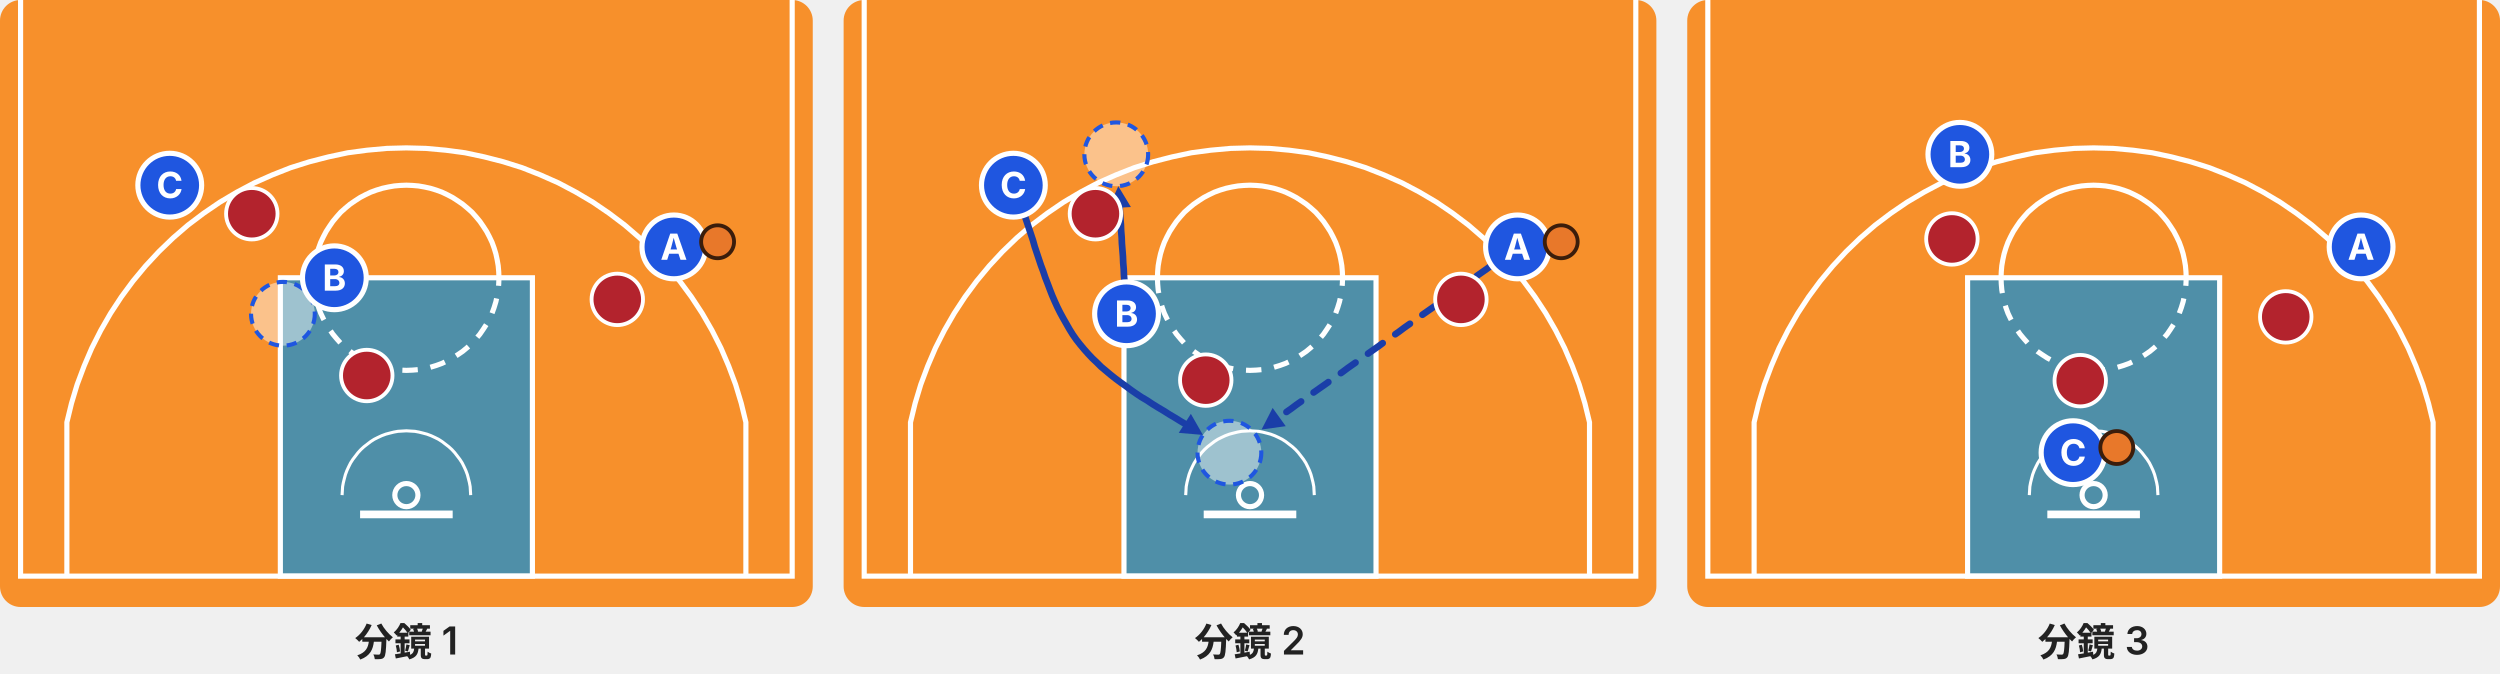
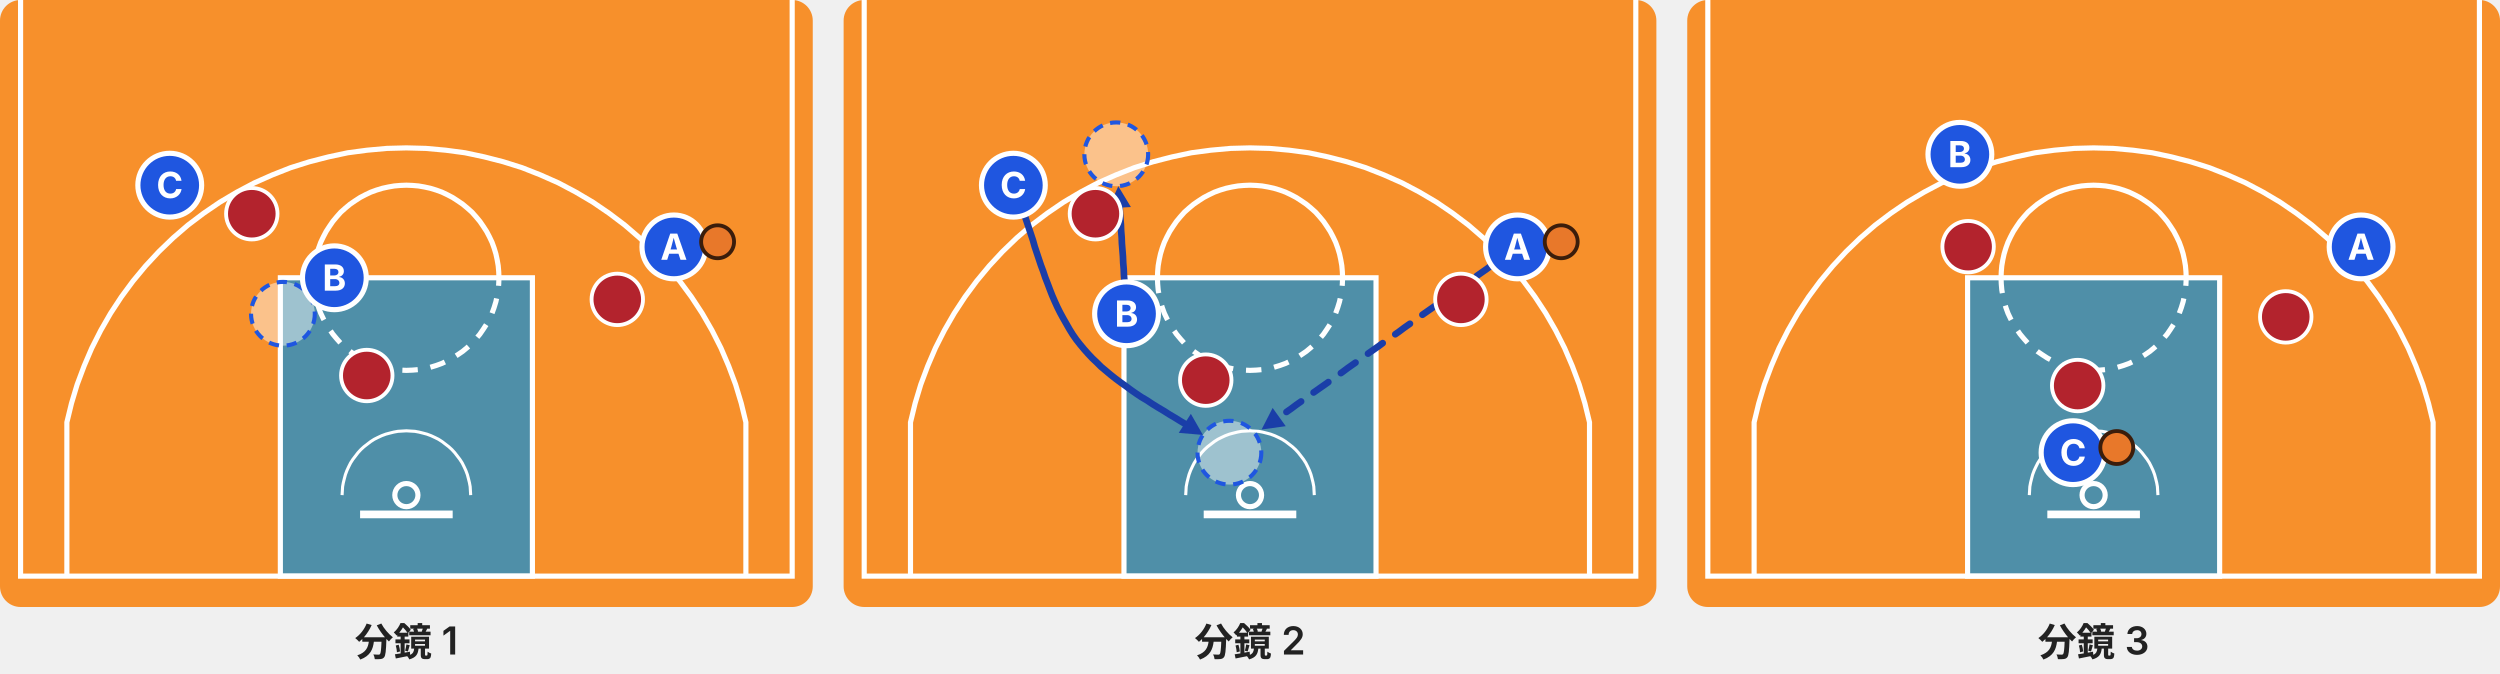
<svg xmlns="http://www.w3.org/2000/svg" viewBox="0 0 972.0 262.0" width="972.0" height="262.0" font-family="-apple-system, 'PingFang TC', 'Noto Sans TC', sans-serif">
  <g transform="translate(0,0)">
    <rect width="316.0" height="236.0" rx="8" fill="#f7902b" />
    <rect x="109.0" y="108.0" width="98.0" height="116.0" fill="#4f8fa8" stroke="#ffffff" stroke-width="2" />
    <polyline points="8.0,0.0 8.0,224.0 308.0,224.0 308.0,0.0" fill="none" stroke="#ffffff" stroke-width="2" />
    <polyline points="194.0,108.0 193.9,105.6 193.7,103.3 193.3,101.0 192.8,98.7 192.1,96.4 191.3,94.2 190.3,92.1 189.2,90.0 187.9,88.0 186.6,86.1 185.1,84.3 183.5,82.5 181.7,80.9 179.9,79.4 178.0,78.1 176.0,76.8 173.9,75.7 171.8,74.7 169.6,73.9 167.3,73.2 165.0,72.7 162.7,72.3 160.4,72.1 158.0,72.0 155.6,72.1 153.3,72.3 151.0,72.7 148.7,73.2 146.4,73.9 144.2,74.7 142.1,75.7 140.0,76.8 138.0,78.1 136.1,79.4 134.3,80.9 132.5,82.5 130.9,84.3 129.4,86.1 128.1,88.0 126.8,90.0 125.7,92.1 124.7,94.2 123.9,96.4 123.2,98.7 122.7,101.0 122.3,103.3 122.1,105.6 122.0,108.0" fill="none" stroke="#ffffff" stroke-width="2" />
    <polyline points="122.0,108.0 122.1,110.4 122.3,112.7 122.7,115.0 123.2,117.3 123.9,119.6 124.7,121.8 125.7,123.9 126.8,126.0 128.1,128.0 129.4,129.9 130.9,131.7 132.5,133.5 134.3,135.1 136.1,136.6 138.0,137.9 140.0,139.2 142.1,140.3 144.2,141.3 146.4,142.1 148.7,142.8 151.0,143.3 153.3,143.7 155.6,143.9 158.0,144.0 160.4,143.9 162.7,143.7 165.0,143.3 167.3,142.8 169.6,142.1 171.8,141.3 173.9,140.3 176.0,139.2 178.0,137.9 179.9,136.6 181.7,135.1 183.5,133.5 185.1,131.7 186.6,129.9 187.9,128.0 189.2,126.0 190.3,123.9 191.3,121.8 192.1,119.6 192.8,117.3 193.3,115.0 193.7,112.7 193.9,110.4 194.0,108.0" fill="none" stroke="#ffffff" stroke-width="2" stroke-dasharray="6 5" />
    <polyline points="290.0,224.0 290.0,164.2 288.2,156.8 286.0,149.5 283.3,142.3 280.3,135.3 276.8,128.4 273.0,121.8 268.8,115.4 264.3,109.3 259.4,103.4 254.2,97.8 248.7,92.5 242.9,87.5 236.8,82.9 230.5,78.6 223.9,74.7 217.1,71.1 210.1,68.0 203.0,65.2 195.7,62.9 188.3,61.0 180.8,59.4 173.3,58.4 165.6,57.7 158.0,57.5 150.4,57.7 142.7,58.4 135.2,59.4 127.7,61.0 120.3,62.9 113.0,65.2 105.9,68.0 98.9,71.1 92.1,74.7 85.5,78.6 79.2,82.9 73.1,87.5 67.3,92.5 61.8,97.8 56.6,103.4 51.7,109.3 47.2,115.4 43.0,121.8 39.2,128.4 35.7,135.3 32.7,142.3 30.0,149.5 27.8,156.8 26.0,164.2 26.0,224.0" fill="none" stroke="#ffffff" stroke-width="2" />
    <polyline points="183.0,192.5 182.9,190.9 182.8,189.2 182.5,187.6 182.1,186.0 181.7,184.5 181.1,182.9 180.4,181.4 179.7,180.0 178.8,178.6 177.8,177.3 176.8,176.0 175.7,174.8 174.5,173.7 173.2,172.7 171.9,171.7 170.5,170.8 169.1,170.1 167.6,169.4 166.0,168.8 164.5,168.4 162.9,168.0 161.3,167.7 159.6,167.6 158.0,167.5 156.4,167.6 154.7,167.7 153.1,168.0 151.5,168.4 150.0,168.8 148.4,169.4 146.9,170.1 145.5,170.8 144.1,171.7 142.8,172.7 141.5,173.7 140.3,174.8 139.2,176.0 138.2,177.3 137.2,178.6 136.3,180.0 135.6,181.4 134.9,182.9 134.3,184.5 133.9,186.0 133.5,187.6 133.2,189.2 133.1,190.9 133.0,192.5" fill="none" stroke="#ffffff" stroke-width="1.2" />
    <line x1="140.0" y1="200.0" x2="176.0" y2="200.0" stroke="#ffffff" stroke-width="3" />
    <circle cx="158.0" cy="192.5" r="4.5" fill="none" stroke="#ffffff" stroke-width="2" />
    <circle cx="110.0" cy="122.0" r="12.4" fill="#ffffff" fill-opacity="0.45" stroke="#1f56e0" stroke-width="1.6" stroke-dasharray="4 3" />
    <circle cx="240.0" cy="116.4" r="10.0" fill="#b3232d" stroke="#fff" stroke-width="1.5" />
    <circle cx="142.6" cy="146.0" r="10.0" fill="#b3232d" stroke="#fff" stroke-width="1.5" />
    <circle cx="97.9" cy="83.1" r="10.0" fill="#b3232d" stroke="#fff" stroke-width="1.5" />
    <circle cx="262.0" cy="96.0" r="12.4" fill="#1f56e0" stroke="#fff" stroke-width="2" />
    <text x="262.0" y="101.0" font-size="14" font-weight="700" fill="#fff" text-anchor="middle">A</text>
    <circle cx="130.0" cy="108.0" r="12.4" fill="#1f56e0" stroke="#fff" stroke-width="2" />
    <text x="130.0" y="113.0" font-size="14" font-weight="700" fill="#fff" text-anchor="middle">B</text>
    <circle cx="66.0" cy="72.0" r="12.4" fill="#1f56e0" stroke="#fff" stroke-width="2" />
    <text x="66.0" y="77.0" font-size="14" font-weight="700" fill="#fff" text-anchor="middle">C</text>
    <circle cx="279.0" cy="94.0" r="6.4" fill="#e8782a" stroke="#3b1d0b" stroke-width="1.5" />
    <text x="158.0" y="255.0" font-size="15" font-weight="600" fill="#222" text-anchor="middle">分鏡 1</text>
  </g>
  <g transform="translate(328,0)">
    <rect width="316.0" height="236.0" rx="8" fill="#f7902b" />
    <rect x="109.0" y="108.0" width="98.0" height="116.0" fill="#4f8fa8" stroke="#ffffff" stroke-width="2" />
    <polyline points="8.0,0.0 8.0,224.0 308.0,224.0 308.0,0.0" fill="none" stroke="#ffffff" stroke-width="2" />
    <polyline points="194.0,108.0 193.9,105.6 193.7,103.3 193.3,101.0 192.8,98.7 192.1,96.4 191.3,94.2 190.3,92.1 189.2,90.0 187.9,88.0 186.6,86.1 185.1,84.3 183.5,82.5 181.7,80.9 179.9,79.4 178.0,78.1 176.0,76.8 173.9,75.7 171.8,74.7 169.6,73.9 167.3,73.2 165.0,72.7 162.7,72.3 160.4,72.1 158.0,72.0 155.6,72.1 153.3,72.3 151.0,72.7 148.7,73.2 146.4,73.9 144.2,74.7 142.1,75.7 140.0,76.8 138.0,78.1 136.1,79.4 134.3,80.9 132.5,82.5 130.9,84.3 129.4,86.1 128.1,88.0 126.8,90.0 125.7,92.1 124.7,94.2 123.9,96.4 123.2,98.7 122.7,101.0 122.3,103.3 122.1,105.6 122.0,108.0" fill="none" stroke="#ffffff" stroke-width="2" />
    <polyline points="122.0,108.0 122.1,110.4 122.3,112.7 122.7,115.0 123.2,117.3 123.9,119.6 124.7,121.8 125.7,123.9 126.8,126.0 128.1,128.0 129.4,129.9 130.9,131.7 132.5,133.5 134.3,135.1 136.1,136.6 138.0,137.9 140.0,139.2 142.1,140.3 144.2,141.3 146.4,142.1 148.7,142.8 151.0,143.3 153.3,143.7 155.6,143.9 158.0,144.0 160.4,143.9 162.7,143.7 165.0,143.3 167.3,142.8 169.6,142.1 171.8,141.3 173.9,140.3 176.0,139.2 178.0,137.9 179.9,136.6 181.7,135.1 183.5,133.5 185.1,131.7 186.6,129.9 187.9,128.0 189.2,126.0 190.3,123.9 191.3,121.8 192.1,119.6 192.8,117.3 193.3,115.0 193.7,112.7 193.9,110.4 194.0,108.0" fill="none" stroke="#ffffff" stroke-width="2" stroke-dasharray="6 5" />
    <polyline points="290.0,224.0 290.0,164.2 288.2,156.8 286.0,149.5 283.3,142.3 280.3,135.3 276.8,128.4 273.0,121.8 268.8,115.4 264.3,109.3 259.4,103.4 254.2,97.8 248.7,92.5 242.9,87.5 236.8,82.9 230.5,78.6 223.9,74.7 217.1,71.1 210.1,68.0 203.0,65.2 195.7,62.9 188.3,61.0 180.8,59.4 173.3,58.4 165.6,57.7 158.0,57.5 150.4,57.7 142.7,58.4 135.2,59.4 127.7,61.0 120.3,62.9 113.0,65.2 105.9,68.0 98.9,71.1 92.1,74.7 85.5,78.6 79.2,82.9 73.1,87.5 67.3,92.5 61.8,97.8 56.6,103.4 51.7,109.3 47.2,115.4 43.0,121.8 39.2,128.4 35.7,135.3 32.7,142.3 30.0,149.5 27.8,156.8 26.0,164.2 26.0,224.0" fill="none" stroke="#ffffff" stroke-width="2" />
    <polyline points="183.0,192.5 182.9,190.9 182.8,189.2 182.5,187.6 182.1,186.0 181.7,184.5 181.1,182.9 180.4,181.4 179.7,180.0 178.8,178.6 177.8,177.3 176.8,176.0 175.7,174.8 174.5,173.7 173.2,172.7 171.9,171.7 170.5,170.8 169.1,170.1 167.6,169.4 166.0,168.8 164.5,168.4 162.9,168.0 161.3,167.7 159.6,167.6 158.0,167.5 156.4,167.6 154.7,167.7 153.1,168.0 151.5,168.4 150.0,168.8 148.4,169.4 146.9,170.1 145.5,170.8 144.1,171.7 142.8,172.7 141.5,173.7 140.3,174.8 139.2,176.0 138.2,177.3 137.2,178.6 136.3,180.0 135.6,181.4 134.9,182.9 134.3,184.5 133.9,186.0 133.5,187.6 133.2,189.2 133.1,190.9 133.0,192.5" fill="none" stroke="#ffffff" stroke-width="1.2" />
    <line x1="140.0" y1="200.0" x2="176.0" y2="200.0" stroke="#ffffff" stroke-width="3" />
    <circle cx="158.0" cy="192.5" r="4.5" fill="none" stroke="#ffffff" stroke-width="2" />
    <circle cx="150.0" cy="176.0" r="12.4" fill="#ffffff" fill-opacity="0.45" stroke="#1f56e0" stroke-width="1.6" stroke-dasharray="4 3" />
    <circle cx="106.0" cy="60.0" r="12.4" fill="#ffffff" fill-opacity="0.45" stroke="#1f56e0" stroke-width="1.6" stroke-dasharray="4 3" />
    <polyline points="70.3,83.6 70.4,83.8 71.2,86.2 72.0,88.6 72.8,91.0 73.6,93.4 74.3,95.9 75.1,98.3 75.9,100.7 76.7,103.1 77.6,105.5 78.4,107.9 79.3,110.2 80.2,112.6 81.1,114.9 82.1,117.2 83.1,119.4 84.2,121.6 85.4,123.8 86.6,125.9 87.8,128.0 89.1,130.1 90.5,132.1 92.0,134.0 93.5,135.8 95.1,137.6 96.7,139.3 98.4,140.9 100.1,142.6 101.9,144.1 103.8,145.7 105.7,147.2 107.7,148.7 109.7,150.1 111.7,151.6 113.7,153.0 115.8,154.4 118.0,155.7 120.1,157.1 122.2,158.4 124.4,159.7 126.6,161.1 128.8,162.4 130.9,163.7 133.1,165.0 133.9,165.5" fill="none" stroke="#1a3ea8" stroke-width="2.6" stroke-linecap="round" stroke-linejoin="round" />
    <polygon points="139.7,169.1 135.0,160.9 130.3,168.3" fill="#1a3ea8" />
    <polyline points="109.2,109.6 109.2,109.6 109.0,107.1 108.9,104.6 108.7,102.2 108.6,99.7 108.4,97.2 108.2,94.7 108.1,92.2 107.9,89.8 107.8,87.3 107.6,84.8 107.4,82.3 107.3,79.8 107.2,79.2" fill="none" stroke="#1a3ea8" stroke-width="2.6" stroke-linecap="round" stroke-linejoin="round" />
    <polygon points="106.8,72.4 102.9,81.0 111.7,80.5" fill="#1a3ea8" />
    <polyline points="251.9,103.2 250.0,104.6 248.0,106.0 246.0,107.4 244.0,108.9 242.0,110.3 240.0,111.7 238.0,113.1 236.0,114.6 234.0,116.0 232.0,117.4 230.0,118.9 228.0,120.3 226.0,121.7 224.0,123.1 222.0,124.6 220.0,126.0 218.0,127.4 216.0,128.9 214.0,130.3 212.0,131.7 210.0,133.1 208.0,134.6 206.0,136.0 204.0,137.4 202.0,138.9 200.0,140.3 198.0,141.7 196.0,143.1 194.0,144.6 192.0,146.0 190.0,147.4 188.0,148.9 186.0,150.3 184.0,151.7 182.0,153.1 180.0,154.6 178.0,156.0 176.0,157.4 174.0,158.9 172.0,160.3 170.0,161.7 168.1,163.1" fill="none" stroke="#1a3ea8" stroke-width="2.6" stroke-linecap="round" stroke-linejoin="round" stroke-dasharray="7 6" />
    <polygon points="162.5,167.0 171.9,165.7 166.8,158.6" fill="#1a3ea8" />
    <circle cx="240.0" cy="116.4" r="10.0" fill="#b3232d" stroke="#fff" stroke-width="1.5" />
    <circle cx="140.8" cy="147.8" r="10.0" fill="#b3232d" stroke="#fff" stroke-width="1.5" />
    <circle cx="97.9" cy="83.1" r="10.0" fill="#b3232d" stroke="#fff" stroke-width="1.5" />
    <circle cx="262.0" cy="96.0" r="12.4" fill="#1f56e0" stroke="#fff" stroke-width="2" />
    <text x="262.0" y="101.0" font-size="14" font-weight="700" fill="#fff" text-anchor="middle">A</text>
    <circle cx="110.0" cy="122.0" r="12.4" fill="#1f56e0" stroke="#fff" stroke-width="2" />
    <text x="110.0" y="127.0" font-size="14" font-weight="700" fill="#fff" text-anchor="middle">B</text>
    <circle cx="66.0" cy="72.0" r="12.4" fill="#1f56e0" stroke="#fff" stroke-width="2" />
    <text x="66.0" y="77.0" font-size="14" font-weight="700" fill="#fff" text-anchor="middle">C</text>
    <circle cx="279.0" cy="94.0" r="6.4" fill="#e8782a" stroke="#3b1d0b" stroke-width="1.5" />
    <text x="158.0" y="255.0" font-size="15" font-weight="600" fill="#222" text-anchor="middle">分鏡 2</text>
  </g>
  <g transform="translate(656,0)">
    <rect width="316.0" height="236.0" rx="8" fill="#f7902b" />
    <rect x="109.0" y="108.0" width="98.0" height="116.0" fill="#4f8fa8" stroke="#ffffff" stroke-width="2" />
    <polyline points="8.0,0.0 8.0,224.0 308.0,224.0 308.0,0.0" fill="none" stroke="#ffffff" stroke-width="2" />
    <polyline points="194.0,108.0 193.9,105.6 193.7,103.3 193.3,101.0 192.8,98.7 192.1,96.4 191.3,94.2 190.3,92.1 189.2,90.0 187.9,88.0 186.6,86.1 185.1,84.3 183.5,82.5 181.7,80.9 179.9,79.4 178.0,78.1 176.0,76.8 173.9,75.7 171.8,74.7 169.6,73.9 167.3,73.2 165.0,72.7 162.7,72.3 160.4,72.1 158.0,72.0 155.6,72.1 153.3,72.3 151.0,72.7 148.7,73.2 146.4,73.9 144.2,74.7 142.1,75.7 140.0,76.8 138.0,78.1 136.1,79.4 134.3,80.9 132.5,82.5 130.9,84.3 129.4,86.1 128.1,88.0 126.8,90.0 125.7,92.1 124.7,94.2 123.9,96.4 123.2,98.7 122.7,101.0 122.3,103.3 122.1,105.6 122.0,108.0" fill="none" stroke="#ffffff" stroke-width="2" />
    <polyline points="122.0,108.0 122.1,110.4 122.3,112.7 122.7,115.0 123.2,117.3 123.9,119.6 124.7,121.8 125.7,123.9 126.8,126.0 128.1,128.0 129.4,129.9 130.9,131.7 132.5,133.5 134.3,135.1 136.1,136.6 138.0,137.9 140.0,139.2 142.1,140.3 144.2,141.3 146.4,142.1 148.7,142.8 151.0,143.3 153.3,143.7 155.6,143.9 158.0,144.0 160.4,143.9 162.7,143.7 165.0,143.3 167.3,142.8 169.6,142.1 171.8,141.3 173.9,140.3 176.0,139.2 178.0,137.9 179.9,136.6 181.7,135.1 183.5,133.5 185.1,131.7 186.6,129.9 187.9,128.0 189.2,126.0 190.3,123.9 191.3,121.8 192.1,119.6 192.8,117.3 193.3,115.0 193.7,112.7 193.9,110.4 194.0,108.0" fill="none" stroke="#ffffff" stroke-width="2" stroke-dasharray="6 5" />
    <polyline points="290.0,224.0 290.0,164.2 288.2,156.8 286.0,149.5 283.3,142.3 280.3,135.3 276.8,128.4 273.0,121.8 268.8,115.4 264.3,109.3 259.4,103.4 254.2,97.8 248.7,92.5 242.9,87.5 236.8,82.9 230.5,78.6 223.9,74.7 217.1,71.1 210.1,68.0 203.0,65.2 195.7,62.9 188.3,61.0 180.8,59.4 173.3,58.4 165.6,57.7 158.0,57.5 150.4,57.7 142.7,58.4 135.2,59.4 127.7,61.0 120.3,62.9 113.0,65.2 105.9,68.0 98.9,71.1 92.1,74.7 85.5,78.6 79.2,82.9 73.1,87.5 67.3,92.5 61.8,97.8 56.6,103.4 51.7,109.3 47.2,115.4 43.0,121.8 39.2,128.4 35.7,135.3 32.7,142.3 30.0,149.5 27.8,156.8 26.0,164.2 26.0,224.0" fill="none" stroke="#ffffff" stroke-width="2" />
    <polyline points="183.0,192.5 182.9,190.9 182.8,189.2 182.5,187.6 182.1,186.0 181.7,184.5 181.1,182.9 180.4,181.4 179.7,180.0 178.8,178.6 177.8,177.3 176.8,176.0 175.7,174.8 174.5,173.7 173.2,172.7 171.9,171.7 170.5,170.8 169.1,170.1 167.6,169.4 166.0,168.8 164.5,168.4 162.9,168.0 161.3,167.7 159.6,167.6 158.0,167.5 156.4,167.6 154.7,167.7 153.1,168.0 151.5,168.4 150.0,168.8 148.4,169.4 146.9,170.1 145.5,170.8 144.1,171.7 142.8,172.7 141.5,173.7 140.3,174.8 139.2,176.0 138.2,177.3 137.2,178.6 136.3,180.0 135.6,181.4 134.9,182.9 134.3,184.5 133.9,186.0 133.5,187.6 133.2,189.2 133.1,190.9 133.0,192.5" fill="none" stroke="#ffffff" stroke-width="1.2" />
    <line x1="140.0" y1="200.0" x2="176.0" y2="200.0" stroke="#ffffff" stroke-width="3" />
    <circle cx="158.0" cy="192.5" r="4.5" fill="none" stroke="#ffffff" stroke-width="2" />
    <circle cx="232.7" cy="123.2" r="10.0" fill="#b3232d" stroke="#fff" stroke-width="1.5" />
-     <circle cx="152.8" cy="148.0" r="10.0" fill="#b3232d" stroke="#fff" stroke-width="1.5" />
-     <circle cx="102.9" cy="92.9" r="10.0" fill="#b3232d" stroke="#fff" stroke-width="1.5" />
+     <circle cx="151.8" cy="149.9" r="10.0" fill="#b3232d" stroke="#fff" stroke-width="1.5" />
+     <circle cx="109.2" cy="95.9" r="10.0" fill="#b3232d" stroke="#fff" stroke-width="1.5" />
    <circle cx="262.0" cy="96.0" r="12.4" fill="#1f56e0" stroke="#fff" stroke-width="2" />
    <text x="262.0" y="101.0" font-size="14" font-weight="700" fill="#fff" text-anchor="middle">A</text>
    <circle cx="106.0" cy="60.0" r="12.4" fill="#1f56e0" stroke="#fff" stroke-width="2" />
    <text x="106.0" y="65.0" font-size="14" font-weight="700" fill="#fff" text-anchor="middle">B</text>
    <circle cx="150.0" cy="176.0" r="12.4" fill="#1f56e0" stroke="#fff" stroke-width="2" />
    <text x="150.0" y="181.0" font-size="14" font-weight="700" fill="#fff" text-anchor="middle">C</text>
    <circle cx="167.0" cy="174.0" r="6.4" fill="#e8782a" stroke="#3b1d0b" stroke-width="1.5" />
    <text x="158.0" y="255.0" font-size="15" font-weight="600" fill="#222" text-anchor="middle">分鏡 3</text>
  </g>
</svg>
